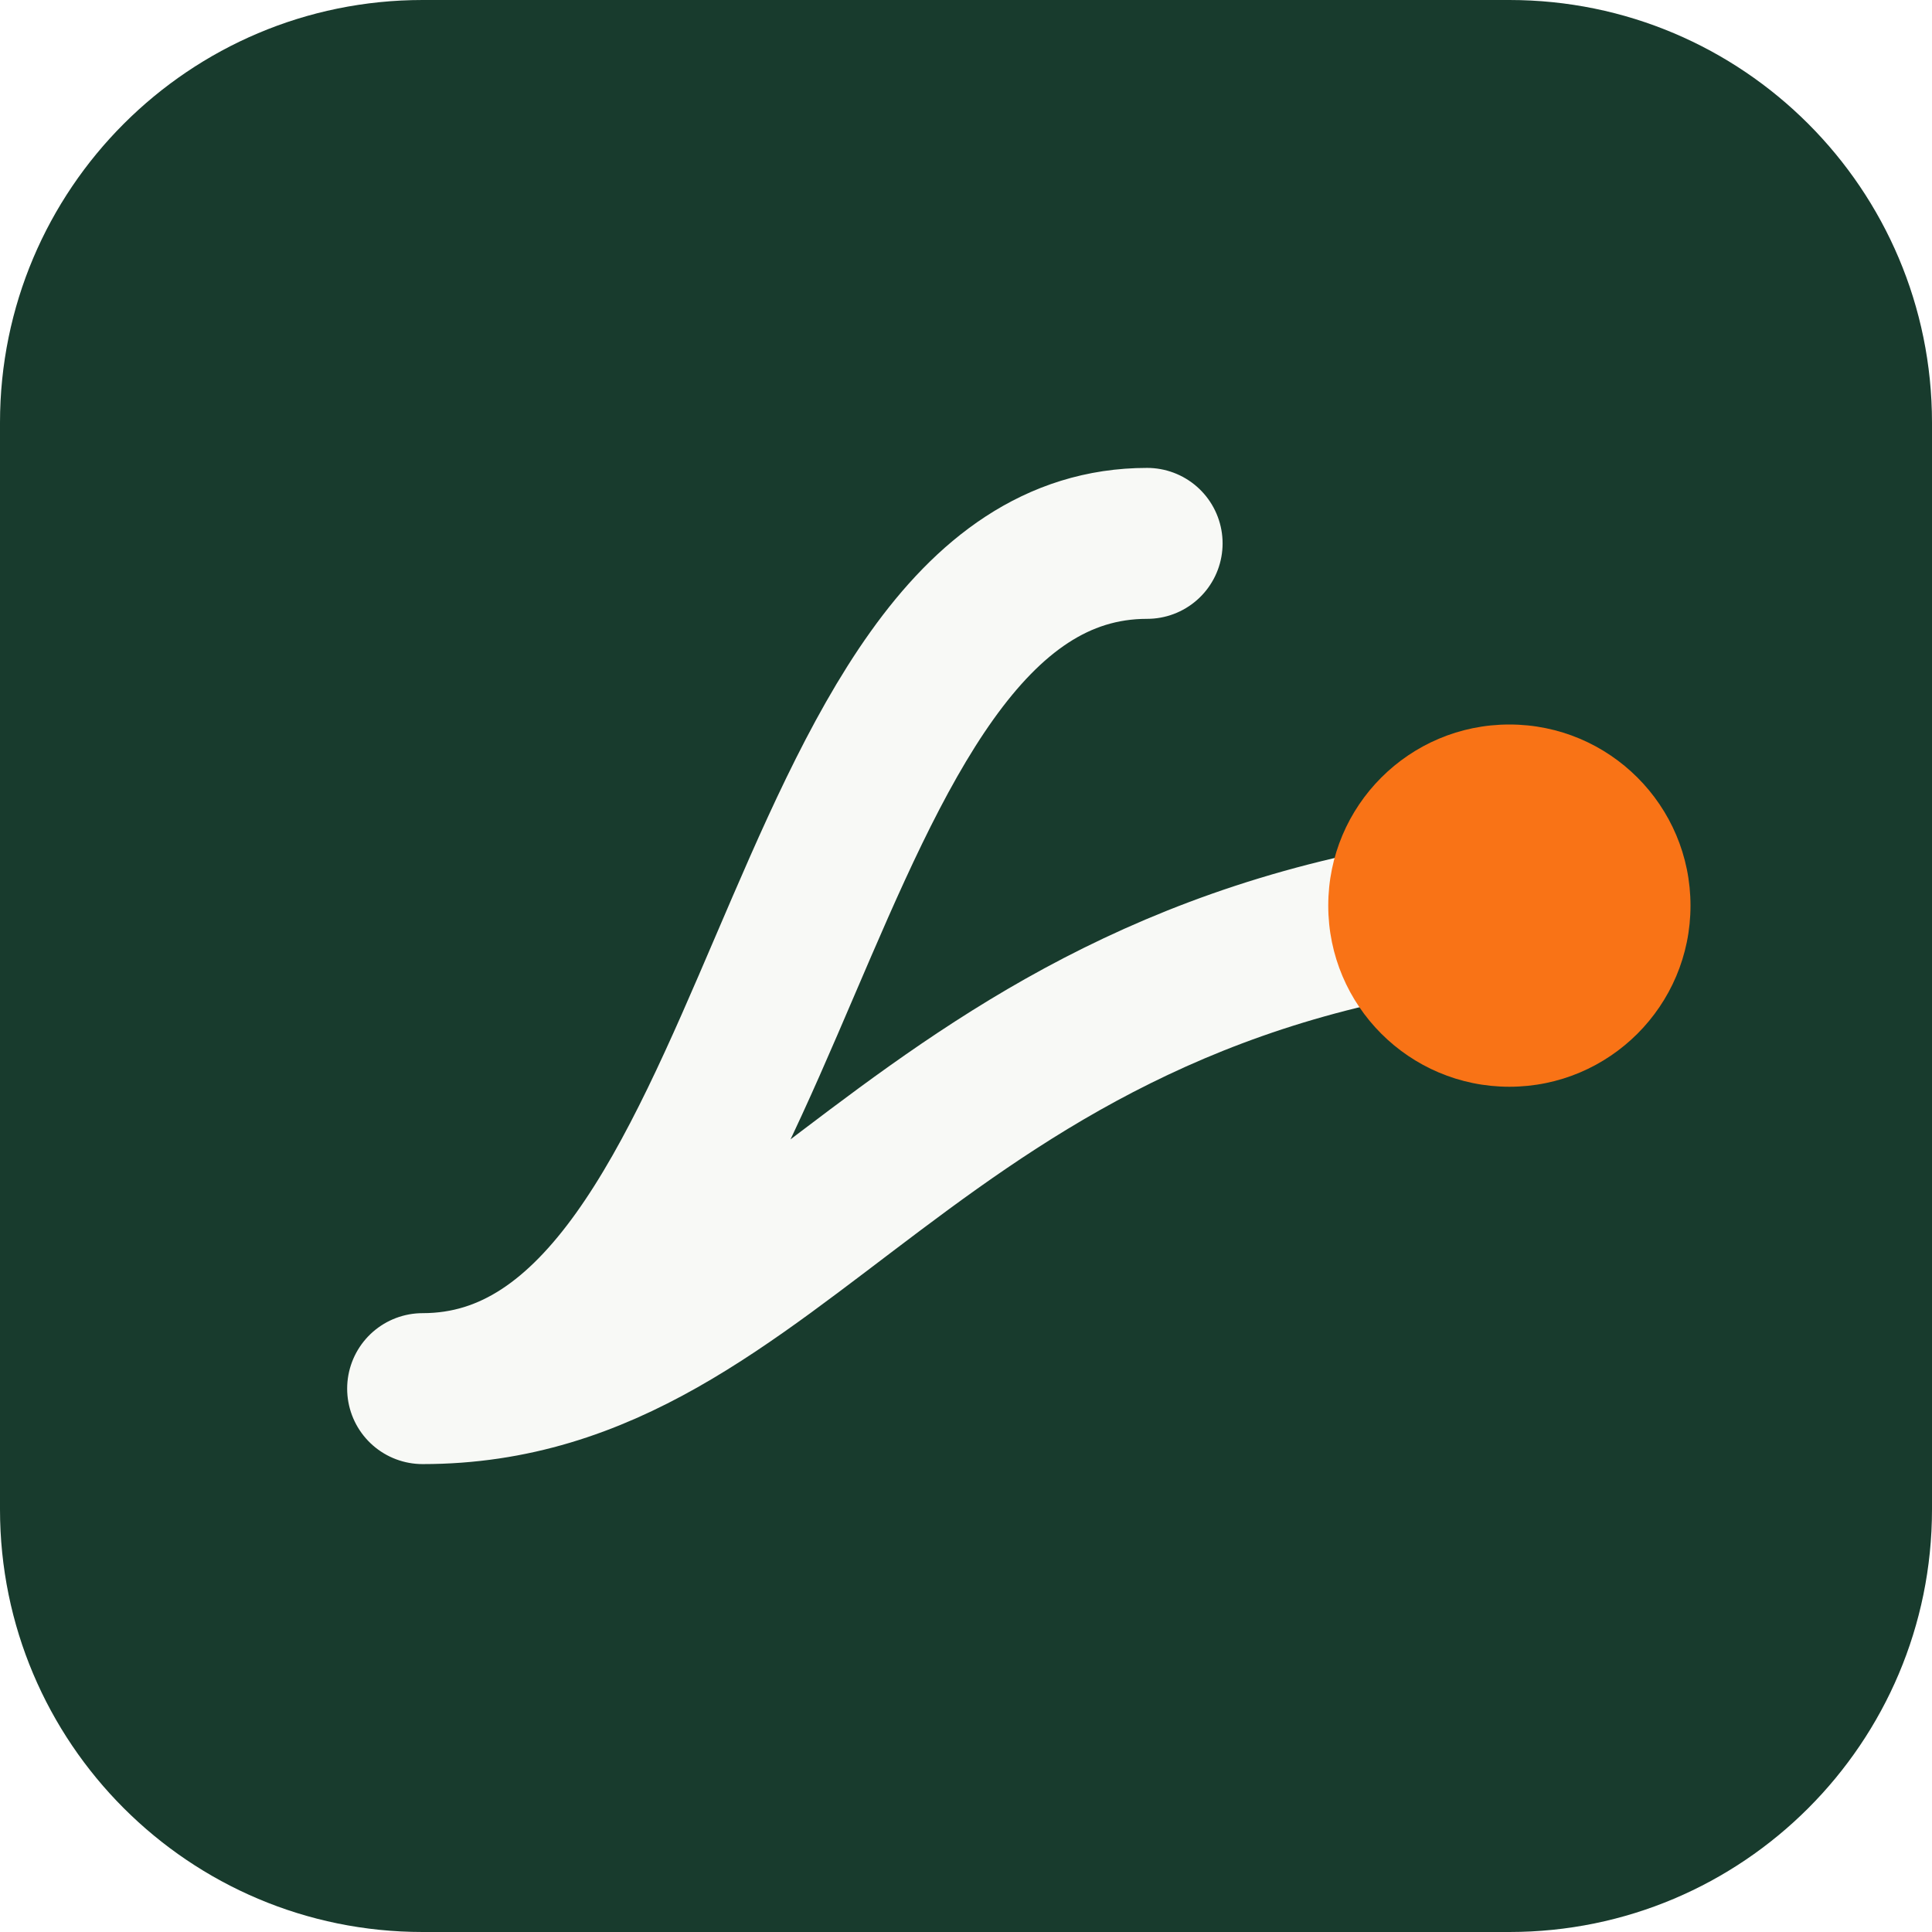
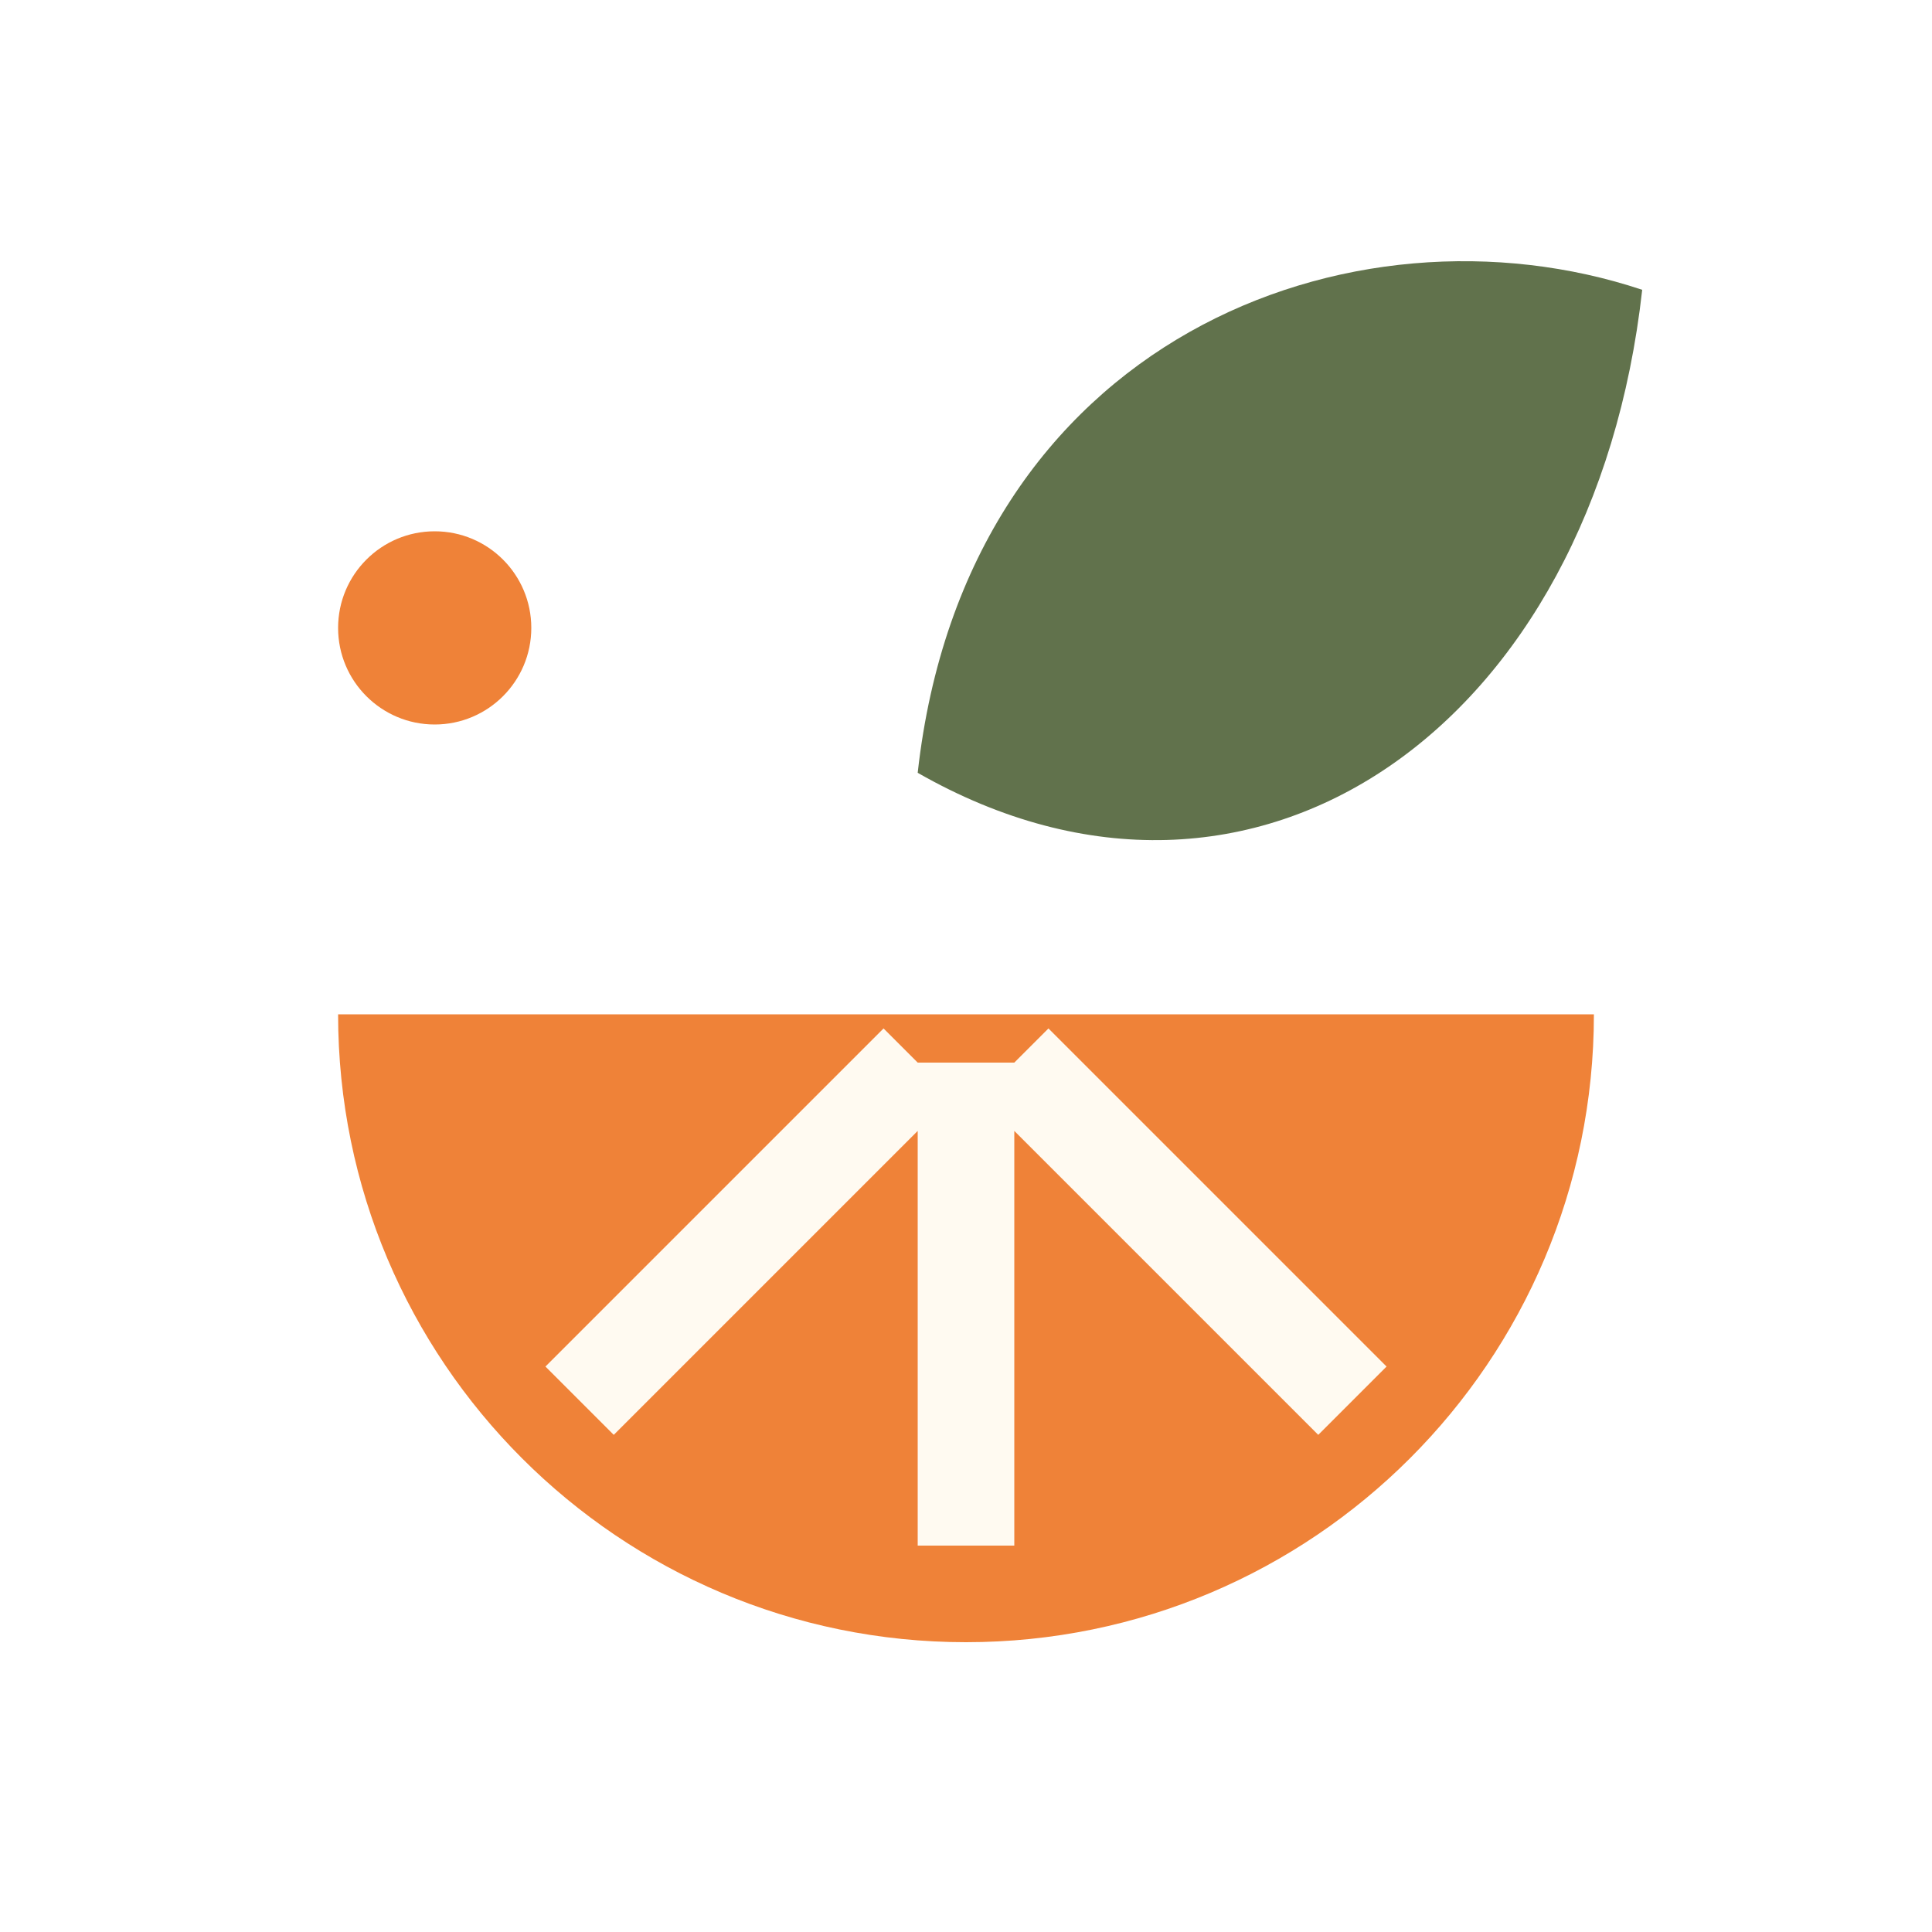
- <svg xmlns="http://www.w3.org/2000/svg" viewBox="0 0 64 64">
-   <rect width="64" height="64" rx="14" fill="#183B2D" />
-   <path d="M14 46 C 26 46, 26 18, 38 18 M14 46 C 26 46, 30 32, 50 30" stroke="#F8F9F6" stroke-width="5" fill="none" stroke-linecap="round" />
-   <circle cx="50" cy="30" r="6" fill="#F97316" />
+ <svg xmlns="http://www.w3.org/2000/svg" width="40" height="40" viewBox="0 0 40 40">
+   <path d="M7 21a13 13 0 0 0 26 0H7Z" fill="#ef8238" />
+   <path d="M20 22v10m-1-10-7 7m9-7 7 7" stroke="#fffaf1" stroke-width="2" />
+   <path d="M19 16c1-9 9-12 15-10-1 9-8 14-15 10Z" fill="#61724c" />
+   <circle cx="9" cy="13" r="2" fill="#ef8238" />
</svg>
